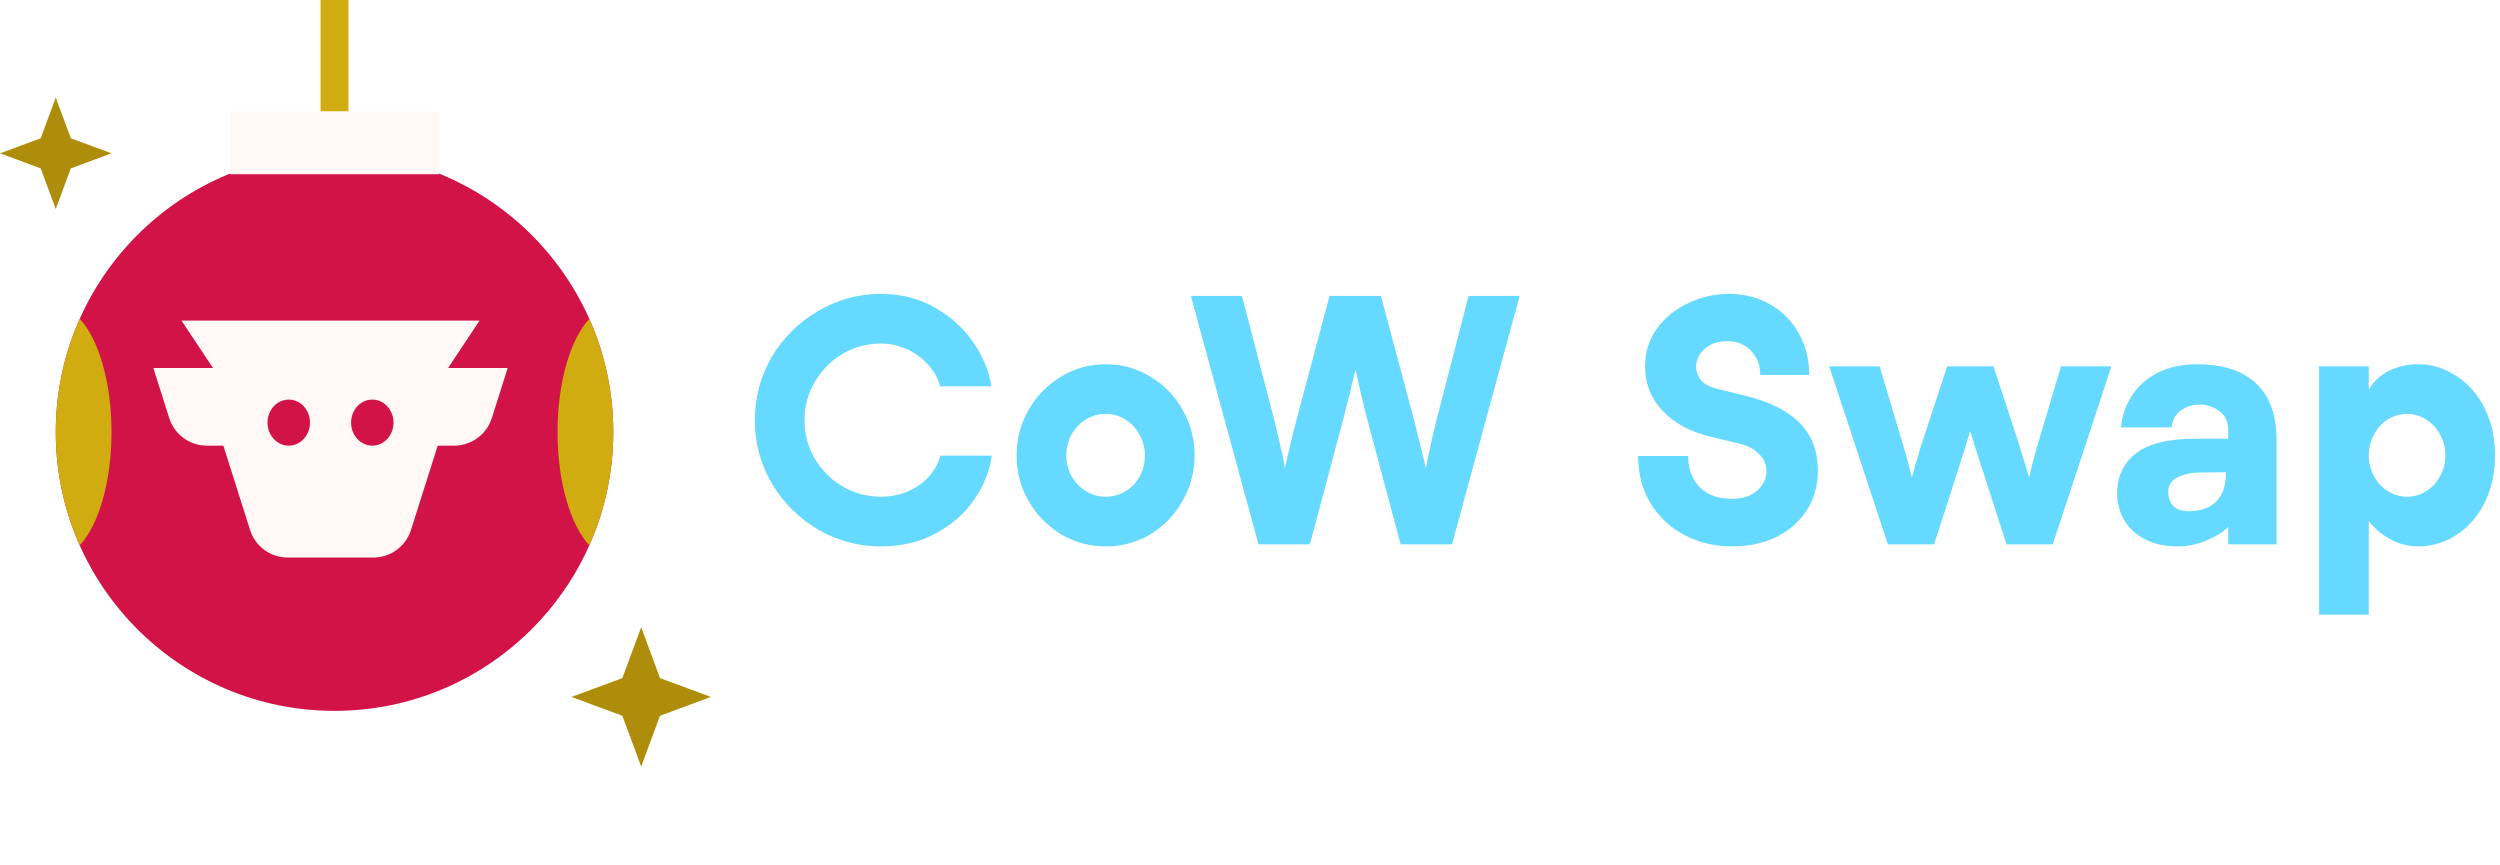
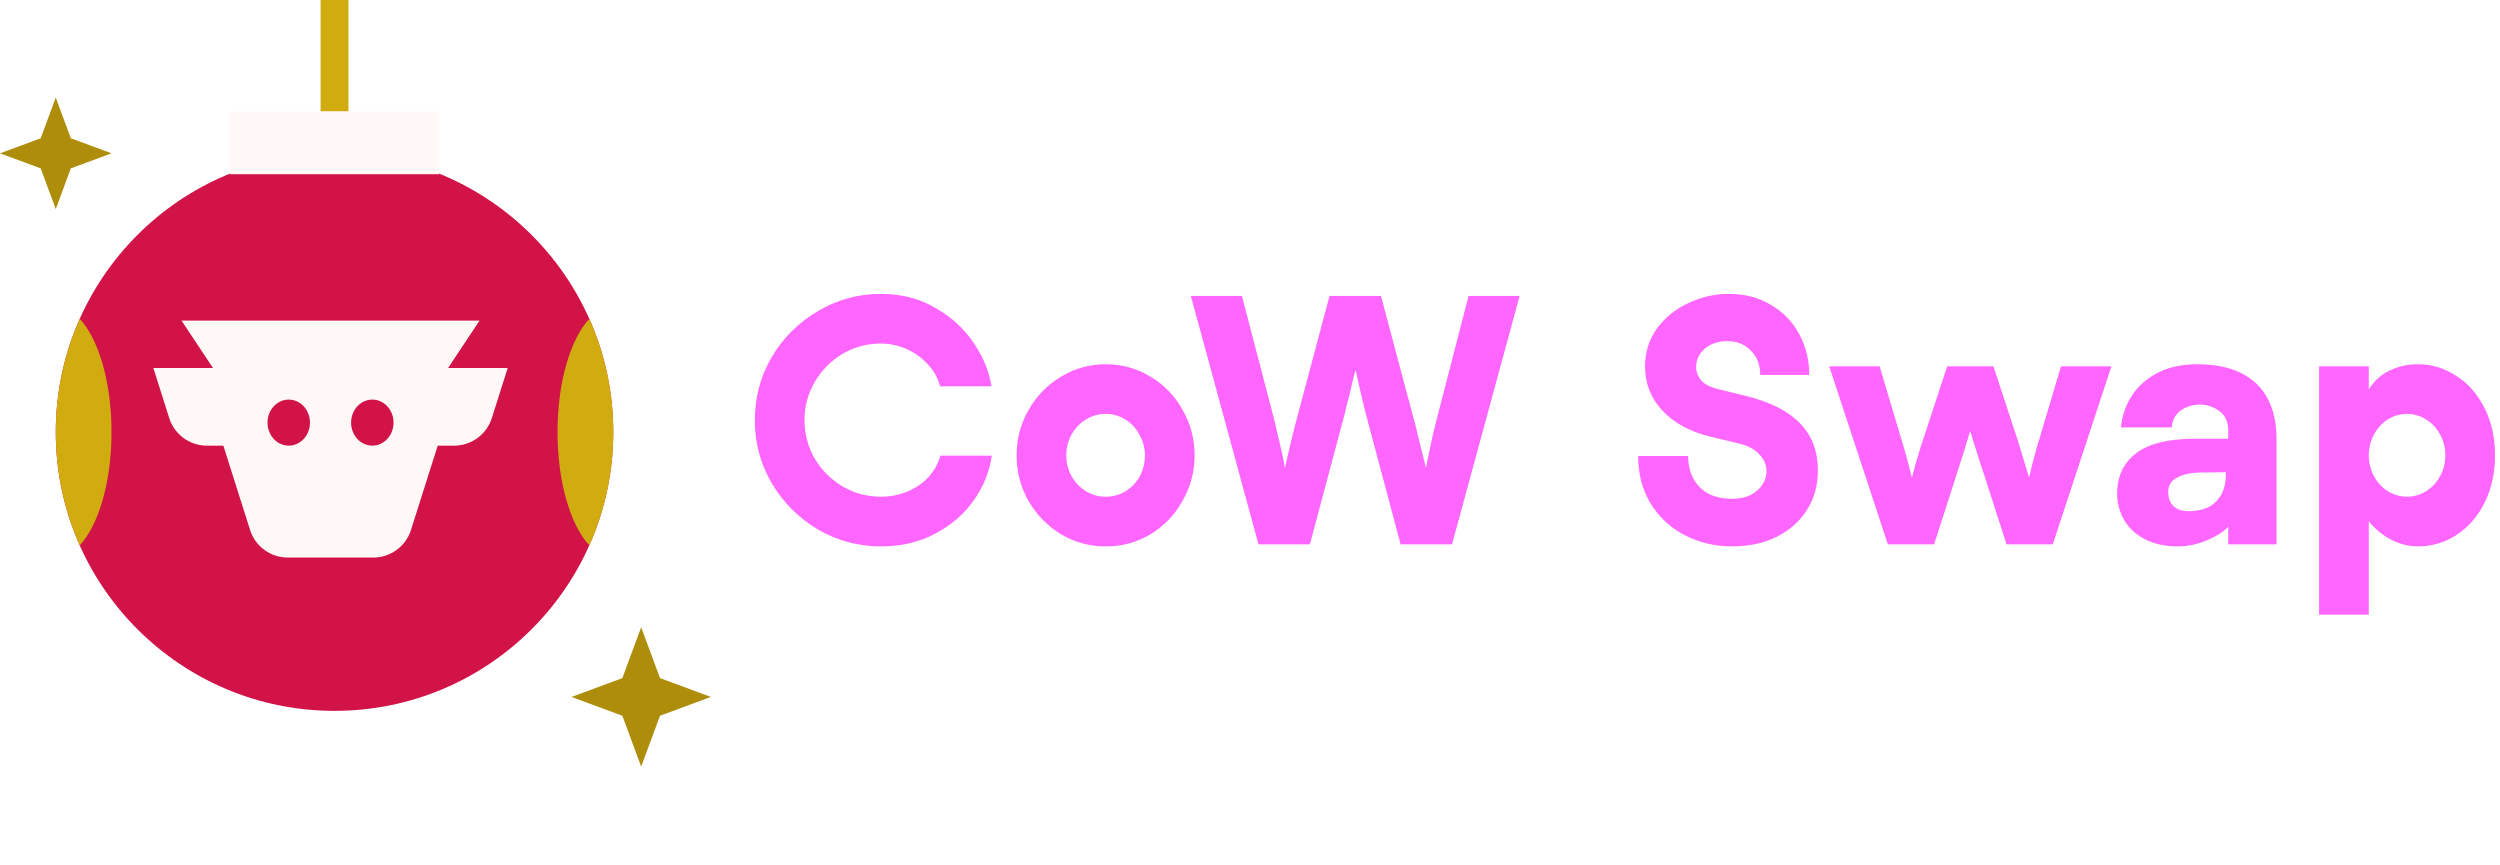
<svg xmlns="http://www.w3.org/2000/svg" fill="none" viewBox="0 0 162 56">
  <circle cx="21.677" cy="28" r="18.064" fill="#D11347" />
  <path fill="#FFF8F7" fill-rule="evenodd" d="M18.645 36.13a2.56 2.56 0 0 1-2.44-1.786l-1.733-5.466h-1.066a2.56 2.56 0 0 1-2.44-1.785l-1.03-3.248H13.8l-2.038-3.07h19.313l-2.038 3.07H32.9l-1.03 3.248a2.56 2.56 0 0 1-2.44 1.785h-1.066l-1.734 5.466a2.56 2.56 0 0 1-2.44 1.785h-5.546Zm-1.31-8.745c0 .825.616 1.493 1.376 1.493.76 0 1.375-.668 1.375-1.492 0-.825-.616-1.493-1.375-1.493-.76 0-1.375.668-1.375 1.492Zm8.166 0c0 .825-.616 1.493-1.375 1.493-.76 0-1.375-.668-1.375-1.492 0-.825.615-1.493 1.375-1.493s1.375.668 1.375 1.492Z" clip-rule="evenodd" />
  <path fill="#D0AC10" fill-rule="evenodd" d="M22.58 0v7.226h-1.806V0h1.807Z" clip-rule="evenodd" />
  <path fill="#FFF8F7" d="M14.903 7.226h13.549v4.064H14.903V7.226Z" />
  <path fill="#D0AC10" d="M38.188 35.34A18.002 18.002 0 0 0 39.742 28a17.99 17.99 0 0 0-1.554-7.34c-1.218 1.306-2.06 4.102-2.06 7.34 0 3.238.842 6.034 2.06 7.34ZM5.167 20.66A18.001 18.001 0 0 0 3.613 28c0 2.614.555 5.098 1.554 7.34 1.217-1.306 2.059-4.102 2.059-7.34 0-3.238-.842-6.034-2.06-7.34Z" />
-   <path fill="#65D9FF" d="M150.277 23.738h3.219v1.497c.358-.566.812-.976 1.364-1.23a4.132 4.132 0 0 1 1.833-.401c.894 0 1.721.253 2.481.76.775.491 1.386 1.192 1.833 2.1.447.895.67 1.908.67 3.04 0 1.133-.223 2.154-.67 3.063-.447.894-1.058 1.595-1.833 2.101a4.478 4.478 0 0 1-2.481.738c-.611 0-1.2-.149-1.766-.447a4.416 4.416 0 0 1-1.431-1.185v6.058h-3.219V23.738Zm5.7 3.084c-.447 0-.864.12-1.251.358a2.6 2.6 0 0 0-.895.984 2.803 2.803 0 0 0-.335 1.34c0 .478.112.925.335 1.342a2.6 2.6 0 0 0 .895.984c.387.238.804.357 1.251.357a2.24 2.24 0 0 0 1.23-.357c.387-.239.693-.567.916-.984.224-.417.336-.864.336-1.341s-.112-.924-.336-1.341a2.534 2.534 0 0 0-.916-.984 2.237 2.237 0 0 0-1.23-.358Zm-13.621-3.218c1.162 0 2.124.193 2.884.58.774.388 1.348.947 1.721 1.677.372.715.559 1.58.559 2.593v6.818h-3.13v-1.14c-.283.313-.738.604-1.363.872a4.788 4.788 0 0 1-1.9.402c-.835 0-1.55-.156-2.146-.47-.596-.312-1.043-.73-1.342-1.251a3.367 3.367 0 0 1-.447-1.699c0-1.118.41-1.99 1.23-2.615.819-.626 2.086-.94 3.8-.94h2.168v-.513c0-.596-.201-1.028-.603-1.297a2.069 2.069 0 0 0-1.319-.402 2.062 2.062 0 0 0-1.185.402c-.328.254-.514.611-.559 1.073h-3.286a4.609 4.609 0 0 1 .693-2.034c.403-.626.961-1.125 1.677-1.498.73-.372 1.579-.558 2.548-.558Zm-.514 9.522c.432 0 .827-.075 1.185-.223.357-.164.648-.425.871-.783.224-.357.336-.827.336-1.408V30.6l-1.789.022c-.536.015-.998.127-1.385.336-.373.194-.559.499-.559.916 0 .388.111.693.335.917.224.223.559.335 1.006.335Zm-5.023-9.388-3.8 11.534h-2.996l-1.497-4.65-.112-.313a236.229 236.229 0 0 1-.738-2.347h-.022a64.545 64.545 0 0 1-.671 2.169 5.51 5.51 0 0 0-.089.246c-.015.089-.037.17-.067.245l-1.498 4.65h-2.995l-3.8-11.534h3.264l1.341 4.493c.253.804.499 1.698.737 2.682h.023c.089-.372.283-1.043.581-2.012.045-.119.082-.23.112-.335a4.36 4.36 0 0 0 .111-.335l1.476-4.493h2.995l1.475 4.493.045.111c.268.865.529 1.722.782 2.571h.023c.104-.507.29-1.237.559-2.19a5.96 5.96 0 0 0 .089-.246c.03-.09.052-.172.067-.246l1.341-4.493h3.264Zm-27.426 5.812c0 .58.12 1.08.358 1.497.238.417.566.738.984.961.432.209.931.313 1.497.313.477 0 .879-.082 1.207-.246.343-.178.596-.402.76-.67a1.527 1.527 0 0 0-.201-1.967c-.298-.328-.73-.56-1.296-.693l-1.856-.447c-1.311-.313-2.347-.872-3.107-1.677-.76-.804-1.14-1.766-1.14-2.883 0-.91.254-1.722.76-2.437a5.161 5.161 0 0 1 2.034-1.654 6.05 6.05 0 0 1 2.66-.603c1.014 0 1.915.238 2.705.715a4.78 4.78 0 0 1 1.833 1.9c.432.79.648 1.669.648 2.638h-3.174c0-.641-.201-1.163-.603-1.565-.388-.418-.902-.626-1.543-.626-.417 0-.782.082-1.095.246a1.89 1.89 0 0 0-.693.626 1.525 1.525 0 0 0-.224.782c0 .328.112.626.336.894.223.253.588.44 1.095.559l1.811.447c1.564.387 2.727.976 3.487 1.766.775.79 1.162 1.81 1.162 3.062 0 .969-.238 1.826-.715 2.57-.477.746-1.14 1.327-1.99 1.745-.834.402-1.78.603-2.838.603-1.118 0-2.139-.238-3.063-.715a5.598 5.598 0 0 1-2.213-2.034c-.551-.895-.827-1.93-.827-3.107h3.241ZM98.471 19.178 94.09 35.272h-3.33l-2.147-8.047c-.06-.239-.126-.492-.2-.76a17.52 17.52 0 0 0-.202-.85 75.803 75.803 0 0 0-.358-1.61h-.022c-.06.24-.127.493-.201.76-.06.254-.12.522-.18.806l-.223.849c-.06.283-.126.551-.2.805l-2.147 8.047h-3.33l-4.382-16.094h3.309l2.1 8.047a64.646 64.646 0 0 1 .358 1.52l.18.804c.059.254.104.5.134.738h.022c.06-.283.126-.574.201-.872.075-.313.149-.633.224-.96.06-.224.111-.433.156-.627.06-.208.112-.41.156-.603l2.146-8.047h3.331l2.146 8.047a24.369 24.369 0 0 1 .268 1.073c.134.521.298 1.184.492 1.99h.022l.09-.493c.03-.164.067-.335.112-.514.134-.685.29-1.37.469-2.056l2.079-8.047h3.308ZM71.643 35.406a5.549 5.549 0 0 1-2.883-.782 6.039 6.039 0 0 1-2.102-2.146 5.87 5.87 0 0 1-.782-2.973c0-1.073.26-2.057.782-2.95a5.806 5.806 0 0 1 2.102-2.147 5.432 5.432 0 0 1 2.883-.804h.022c1.044 0 2.005.268 2.884.804a5.64 5.64 0 0 1 2.079 2.146c.522.91.782 1.893.782 2.95 0 1.059-.26 2.042-.782 2.951a5.809 5.809 0 0 1-2.079 2.169 5.55 5.55 0 0 1-2.884.782h-.022Zm.022-3.219c.462 0 .887-.119 1.275-.357a2.58 2.58 0 0 0 .916-.962c.224-.417.335-.871.335-1.363 0-.477-.119-.924-.357-1.341a2.537 2.537 0 0 0-.917-.984 2.346 2.346 0 0 0-1.252-.358h-.022c-.462 0-.886.12-1.274.358-.387.239-.7.566-.939.984a2.797 2.797 0 0 0-.335 1.34c0 .478.112.925.335 1.342.239.417.552.745.939.983a2.38 2.38 0 0 0 1.274.358h.022Zm-14.57 3.219a7.976 7.976 0 0 1-4.09-1.095 8.481 8.481 0 0 1-2.996-2.996 7.976 7.976 0 0 1-1.095-4.09c0-1.476.365-2.84 1.095-4.09a8.3 8.3 0 0 1 2.995-2.974 7.854 7.854 0 0 1 4.09-1.117c1.327 0 2.504.305 3.533.916 1.043.596 1.87 1.356 2.48 2.28.612.909.992 1.84 1.14 2.794h-3.33a3.23 3.23 0 0 0-.782-1.408 4.046 4.046 0 0 0-1.386-1.006 4.032 4.032 0 0 0-1.654-.358c-.91 0-1.744.224-2.504.67a5.08 5.08 0 0 0-1.788 1.812 4.731 4.731 0 0 0-.67 2.48c0 .91.223 1.744.67 2.504a5.138 5.138 0 0 0 1.788 1.789 4.85 4.85 0 0 0 2.504.67c.894 0 1.699-.238 2.414-.715a3.419 3.419 0 0 0 1.43-1.945h3.331a6.634 6.634 0 0 1-1.162 2.884c-.626.894-1.46 1.617-2.504 2.168-1.028.551-2.198.827-3.51.827Z" />
+   <path fill="#ff65ff" d="M150.277 23.738h3.219v1.497c.358-.566.812-.976 1.364-1.23a4.132 4.132 0 0 1 1.833-.401c.894 0 1.721.253 2.481.76.775.491 1.386 1.192 1.833 2.1.447.895.67 1.908.67 3.04 0 1.133-.223 2.154-.67 3.063-.447.894-1.058 1.595-1.833 2.101a4.478 4.478 0 0 1-2.481.738c-.611 0-1.2-.149-1.766-.447a4.416 4.416 0 0 1-1.431-1.185v6.058h-3.219V23.738Zm5.7 3.084c-.447 0-.864.12-1.251.358a2.6 2.6 0 0 0-.895.984 2.803 2.803 0 0 0-.335 1.34c0 .478.112.925.335 1.342a2.6 2.6 0 0 0 .895.984c.387.238.804.357 1.251.357a2.24 2.24 0 0 0 1.23-.357c.387-.239.693-.567.916-.984.224-.417.336-.864.336-1.341s-.112-.924-.336-1.341a2.534 2.534 0 0 0-.916-.984 2.237 2.237 0 0 0-1.23-.358Zm-13.621-3.218c1.162 0 2.124.193 2.884.58.774.388 1.348.947 1.721 1.677.372.715.559 1.58.559 2.593v6.818h-3.13v-1.14c-.283.313-.738.604-1.363.872a4.788 4.788 0 0 1-1.9.402c-.835 0-1.55-.156-2.146-.47-.596-.312-1.043-.73-1.342-1.251a3.367 3.367 0 0 1-.447-1.699c0-1.118.41-1.99 1.23-2.615.819-.626 2.086-.94 3.8-.94h2.168v-.513c0-.596-.201-1.028-.603-1.297a2.069 2.069 0 0 0-1.319-.402 2.062 2.062 0 0 0-1.185.402c-.328.254-.514.611-.559 1.073h-3.286a4.609 4.609 0 0 1 .693-2.034c.403-.626.961-1.125 1.677-1.498.73-.372 1.579-.558 2.548-.558Zm-.514 9.522c.432 0 .827-.075 1.185-.223.357-.164.648-.425.871-.783.224-.357.336-.827.336-1.408V30.6l-1.789.022c-.536.015-.998.127-1.385.336-.373.194-.559.499-.559.916 0 .388.111.693.335.917.224.223.559.335 1.006.335Zm-5.023-9.388-3.8 11.534h-2.996l-1.497-4.65-.112-.313a236.229 236.229 0 0 1-.738-2.347h-.022a64.545 64.545 0 0 1-.671 2.169 5.51 5.51 0 0 0-.089.246c-.015.089-.037.17-.067.245l-1.498 4.65h-2.995l-3.8-11.534h3.264l1.341 4.493c.253.804.499 1.698.737 2.682h.023c.089-.372.283-1.043.581-2.012.045-.119.082-.23.112-.335a4.36 4.36 0 0 0 .111-.335l1.476-4.493h2.995l1.475 4.493.045.111c.268.865.529 1.722.782 2.571h.023c.104-.507.29-1.237.559-2.19a5.96 5.96 0 0 0 .089-.246c.03-.09.052-.172.067-.246l1.341-4.493h3.264Zm-27.426 5.812c0 .58.12 1.08.358 1.497.238.417.566.738.984.961.432.209.931.313 1.497.313.477 0 .879-.082 1.207-.246.343-.178.596-.402.76-.67a1.527 1.527 0 0 0-.201-1.967c-.298-.328-.73-.56-1.296-.693l-1.856-.447c-1.311-.313-2.347-.872-3.107-1.677-.76-.804-1.14-1.766-1.14-2.883 0-.91.254-1.722.76-2.437a5.161 5.161 0 0 1 2.034-1.654 6.05 6.05 0 0 1 2.66-.603c1.014 0 1.915.238 2.705.715a4.78 4.78 0 0 1 1.833 1.9c.432.79.648 1.669.648 2.638h-3.174c0-.641-.201-1.163-.603-1.565-.388-.418-.902-.626-1.543-.626-.417 0-.782.082-1.095.246a1.89 1.89 0 0 0-.693.626 1.525 1.525 0 0 0-.224.782c0 .328.112.626.336.894.223.253.588.44 1.095.559l1.811.447c1.564.387 2.727.976 3.487 1.766.775.79 1.162 1.81 1.162 3.062 0 .969-.238 1.826-.715 2.57-.477.746-1.14 1.327-1.99 1.745-.834.402-1.78.603-2.838.603-1.118 0-2.139-.238-3.063-.715a5.598 5.598 0 0 1-2.213-2.034c-.551-.895-.827-1.93-.827-3.107h3.241ZM98.471 19.178 94.09 35.272h-3.33l-2.147-8.047c-.06-.239-.126-.492-.2-.76a17.52 17.52 0 0 0-.202-.85 75.803 75.803 0 0 0-.358-1.61h-.022c-.06.24-.127.493-.201.76-.06.254-.12.522-.18.806l-.223.849c-.06.283-.126.551-.2.805l-2.147 8.047h-3.33l-4.382-16.094h3.309l2.1 8.047a64.646 64.646 0 0 1 .358 1.52l.18.804c.059.254.104.5.134.738h.022c.06-.283.126-.574.201-.872.075-.313.149-.633.224-.96.06-.224.111-.433.156-.627.06-.208.112-.41.156-.603l2.146-8.047h3.331l2.146 8.047a24.369 24.369 0 0 1 .268 1.073c.134.521.298 1.184.492 1.99h.022l.09-.493c.03-.164.067-.335.112-.514.134-.685.29-1.37.469-2.056l2.079-8.047h3.308ZM71.643 35.406a5.549 5.549 0 0 1-2.883-.782 6.039 6.039 0 0 1-2.102-2.146 5.87 5.87 0 0 1-.782-2.973c0-1.073.26-2.057.782-2.95a5.806 5.806 0 0 1 2.102-2.147 5.432 5.432 0 0 1 2.883-.804h.022c1.044 0 2.005.268 2.884.804a5.64 5.64 0 0 1 2.079 2.146c.522.91.782 1.893.782 2.95 0 1.059-.26 2.042-.782 2.951a5.809 5.809 0 0 1-2.079 2.169 5.55 5.55 0 0 1-2.884.782h-.022Zm.022-3.219c.462 0 .887-.119 1.275-.357a2.58 2.58 0 0 0 .916-.962c.224-.417.335-.871.335-1.363 0-.477-.119-.924-.357-1.341a2.537 2.537 0 0 0-.917-.984 2.346 2.346 0 0 0-1.252-.358h-.022c-.462 0-.886.12-1.274.358-.387.239-.7.566-.939.984a2.797 2.797 0 0 0-.335 1.34c0 .478.112.925.335 1.342.239.417.552.745.939.983a2.38 2.38 0 0 0 1.274.358h.022Zm-14.57 3.219a7.976 7.976 0 0 1-4.09-1.095 8.481 8.481 0 0 1-2.996-2.996 7.976 7.976 0 0 1-1.095-4.09c0-1.476.365-2.84 1.095-4.09a8.3 8.3 0 0 1 2.995-2.974 7.854 7.854 0 0 1 4.09-1.117c1.327 0 2.504.305 3.533.916 1.043.596 1.87 1.356 2.48 2.28.612.909.992 1.84 1.14 2.794h-3.33a3.23 3.23 0 0 0-.782-1.408 4.046 4.046 0 0 0-1.386-1.006 4.032 4.032 0 0 0-1.654-.358c-.91 0-1.744.224-2.504.67a5.08 5.08 0 0 0-1.788 1.812 4.731 4.731 0 0 0-.67 2.48c0 .91.223 1.744.67 2.504a5.138 5.138 0 0 0 1.788 1.789 4.85 4.85 0 0 0 2.504.67c.894 0 1.699-.238 2.414-.715a3.419 3.419 0 0 0 1.43-1.945h3.331a6.634 6.634 0 0 1-1.162 2.884c-.626.894-1.46 1.617-2.504 2.168-1.028.551-2.198.827-3.51.827Z" />
  <path fill="#AE8D0B" d="m41.548 49.677 1.22-3.296 3.297-1.22-3.297-1.22-1.22-3.296-1.22 3.296-3.296 1.22 3.297 1.22 1.22 3.296ZM3.613 13.548l.976-2.637 2.637-.976-2.637-.975-.976-2.637-.976 2.637L0 9.935l2.637.976.976 2.637Z" />
</svg>
